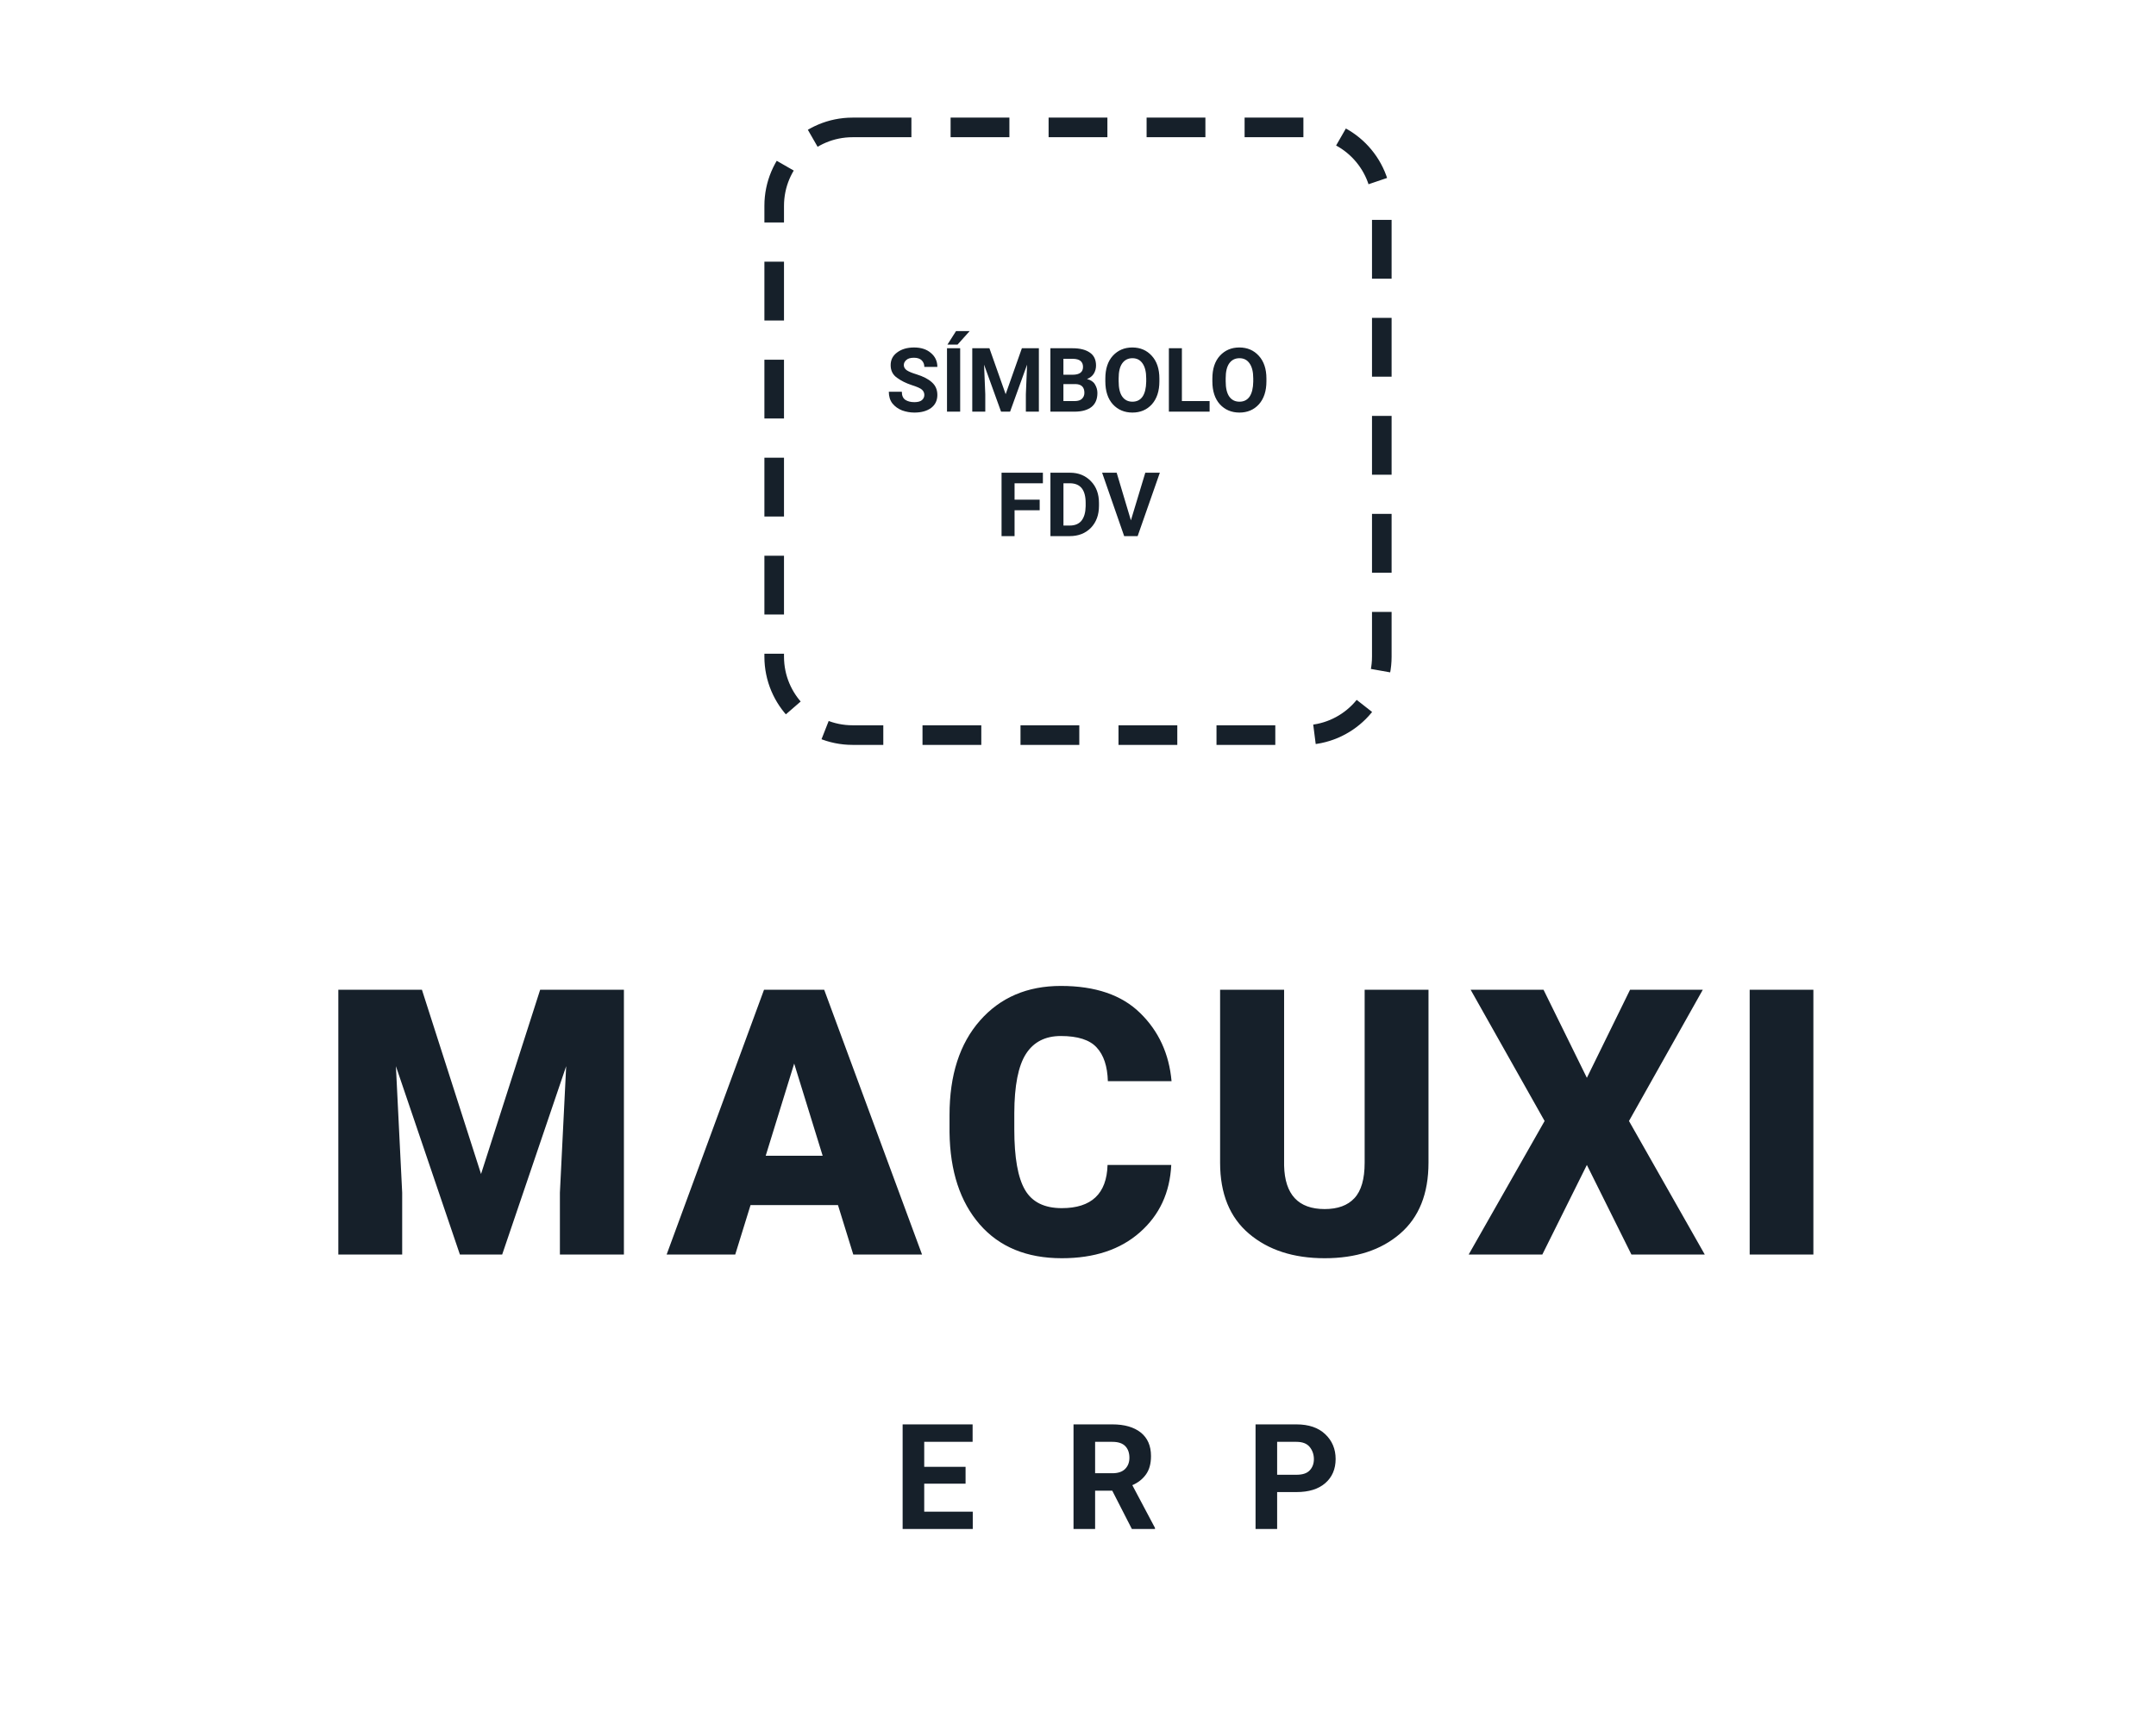
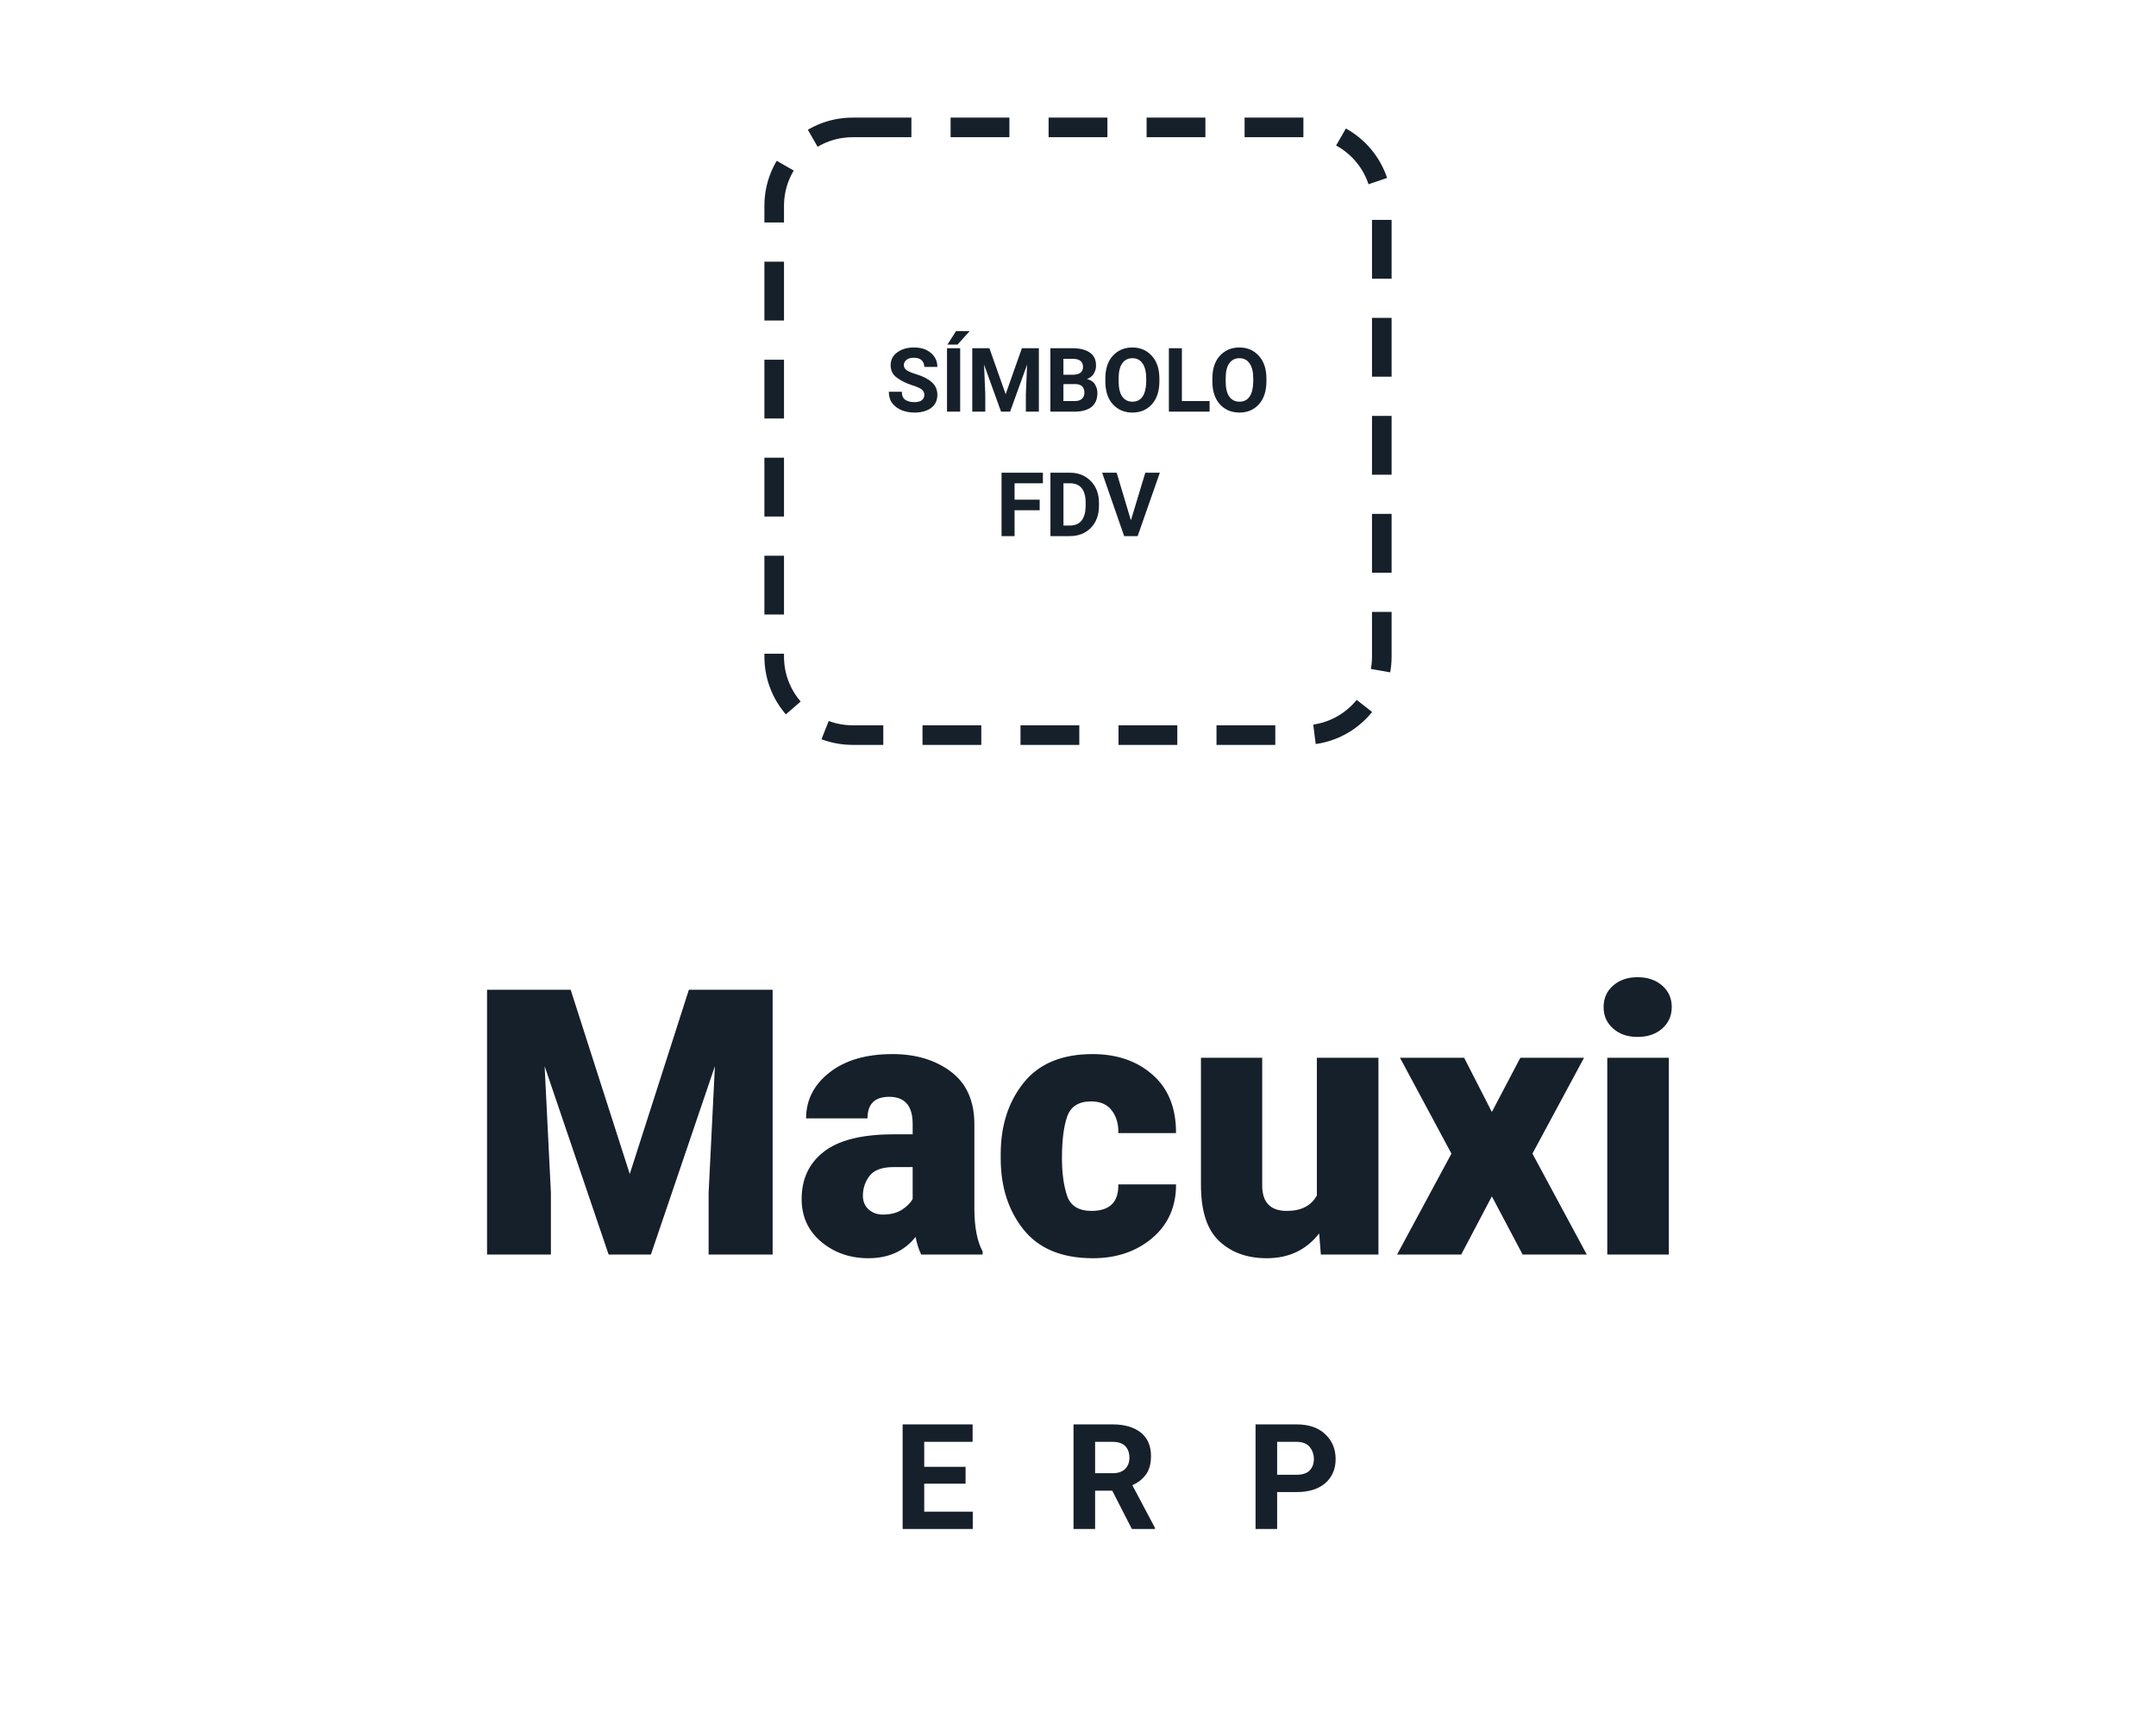
<svg xmlns="http://www.w3.org/2000/svg" width="220" height="176" viewBox="0 0 220 176" role="img" aria-labelledby="t" font-family="system-ui, 'Segoe UI', Roboto, Arial, sans-serif">
  <g id="simbolo-fdv-a-conferir">
    <rect x="79" y="13" width="62" height="62" rx="8" fill="none" stroke="#16202A" stroke-width="2" stroke-dasharray="6 4" />
    <text x="110" y="42" font-size="9.1" font-weight="700" fill="#16202A" text-anchor="middle">SÍMBOLO</text>
    <text x="110" y="54.7" font-size="9.1" font-weight="700" fill="#16202A" text-anchor="middle">FDV</text>
  </g>
-   <text x="110" y="128" font-size="38" font-weight="800" letter-spacing="2" fill="#16202A" text-anchor="middle">MACUXI</text>
+   <text x="110" y="128" font-size="38" font-weight="800" letter-spacing="0" fill="#16202A" text-anchor="middle">Macuxi</text>
  <text x="114" y="156" font-size="15" font-weight="700" letter-spacing="9" fill="#16202A" text-anchor="middle">ERP</text>
</svg>
